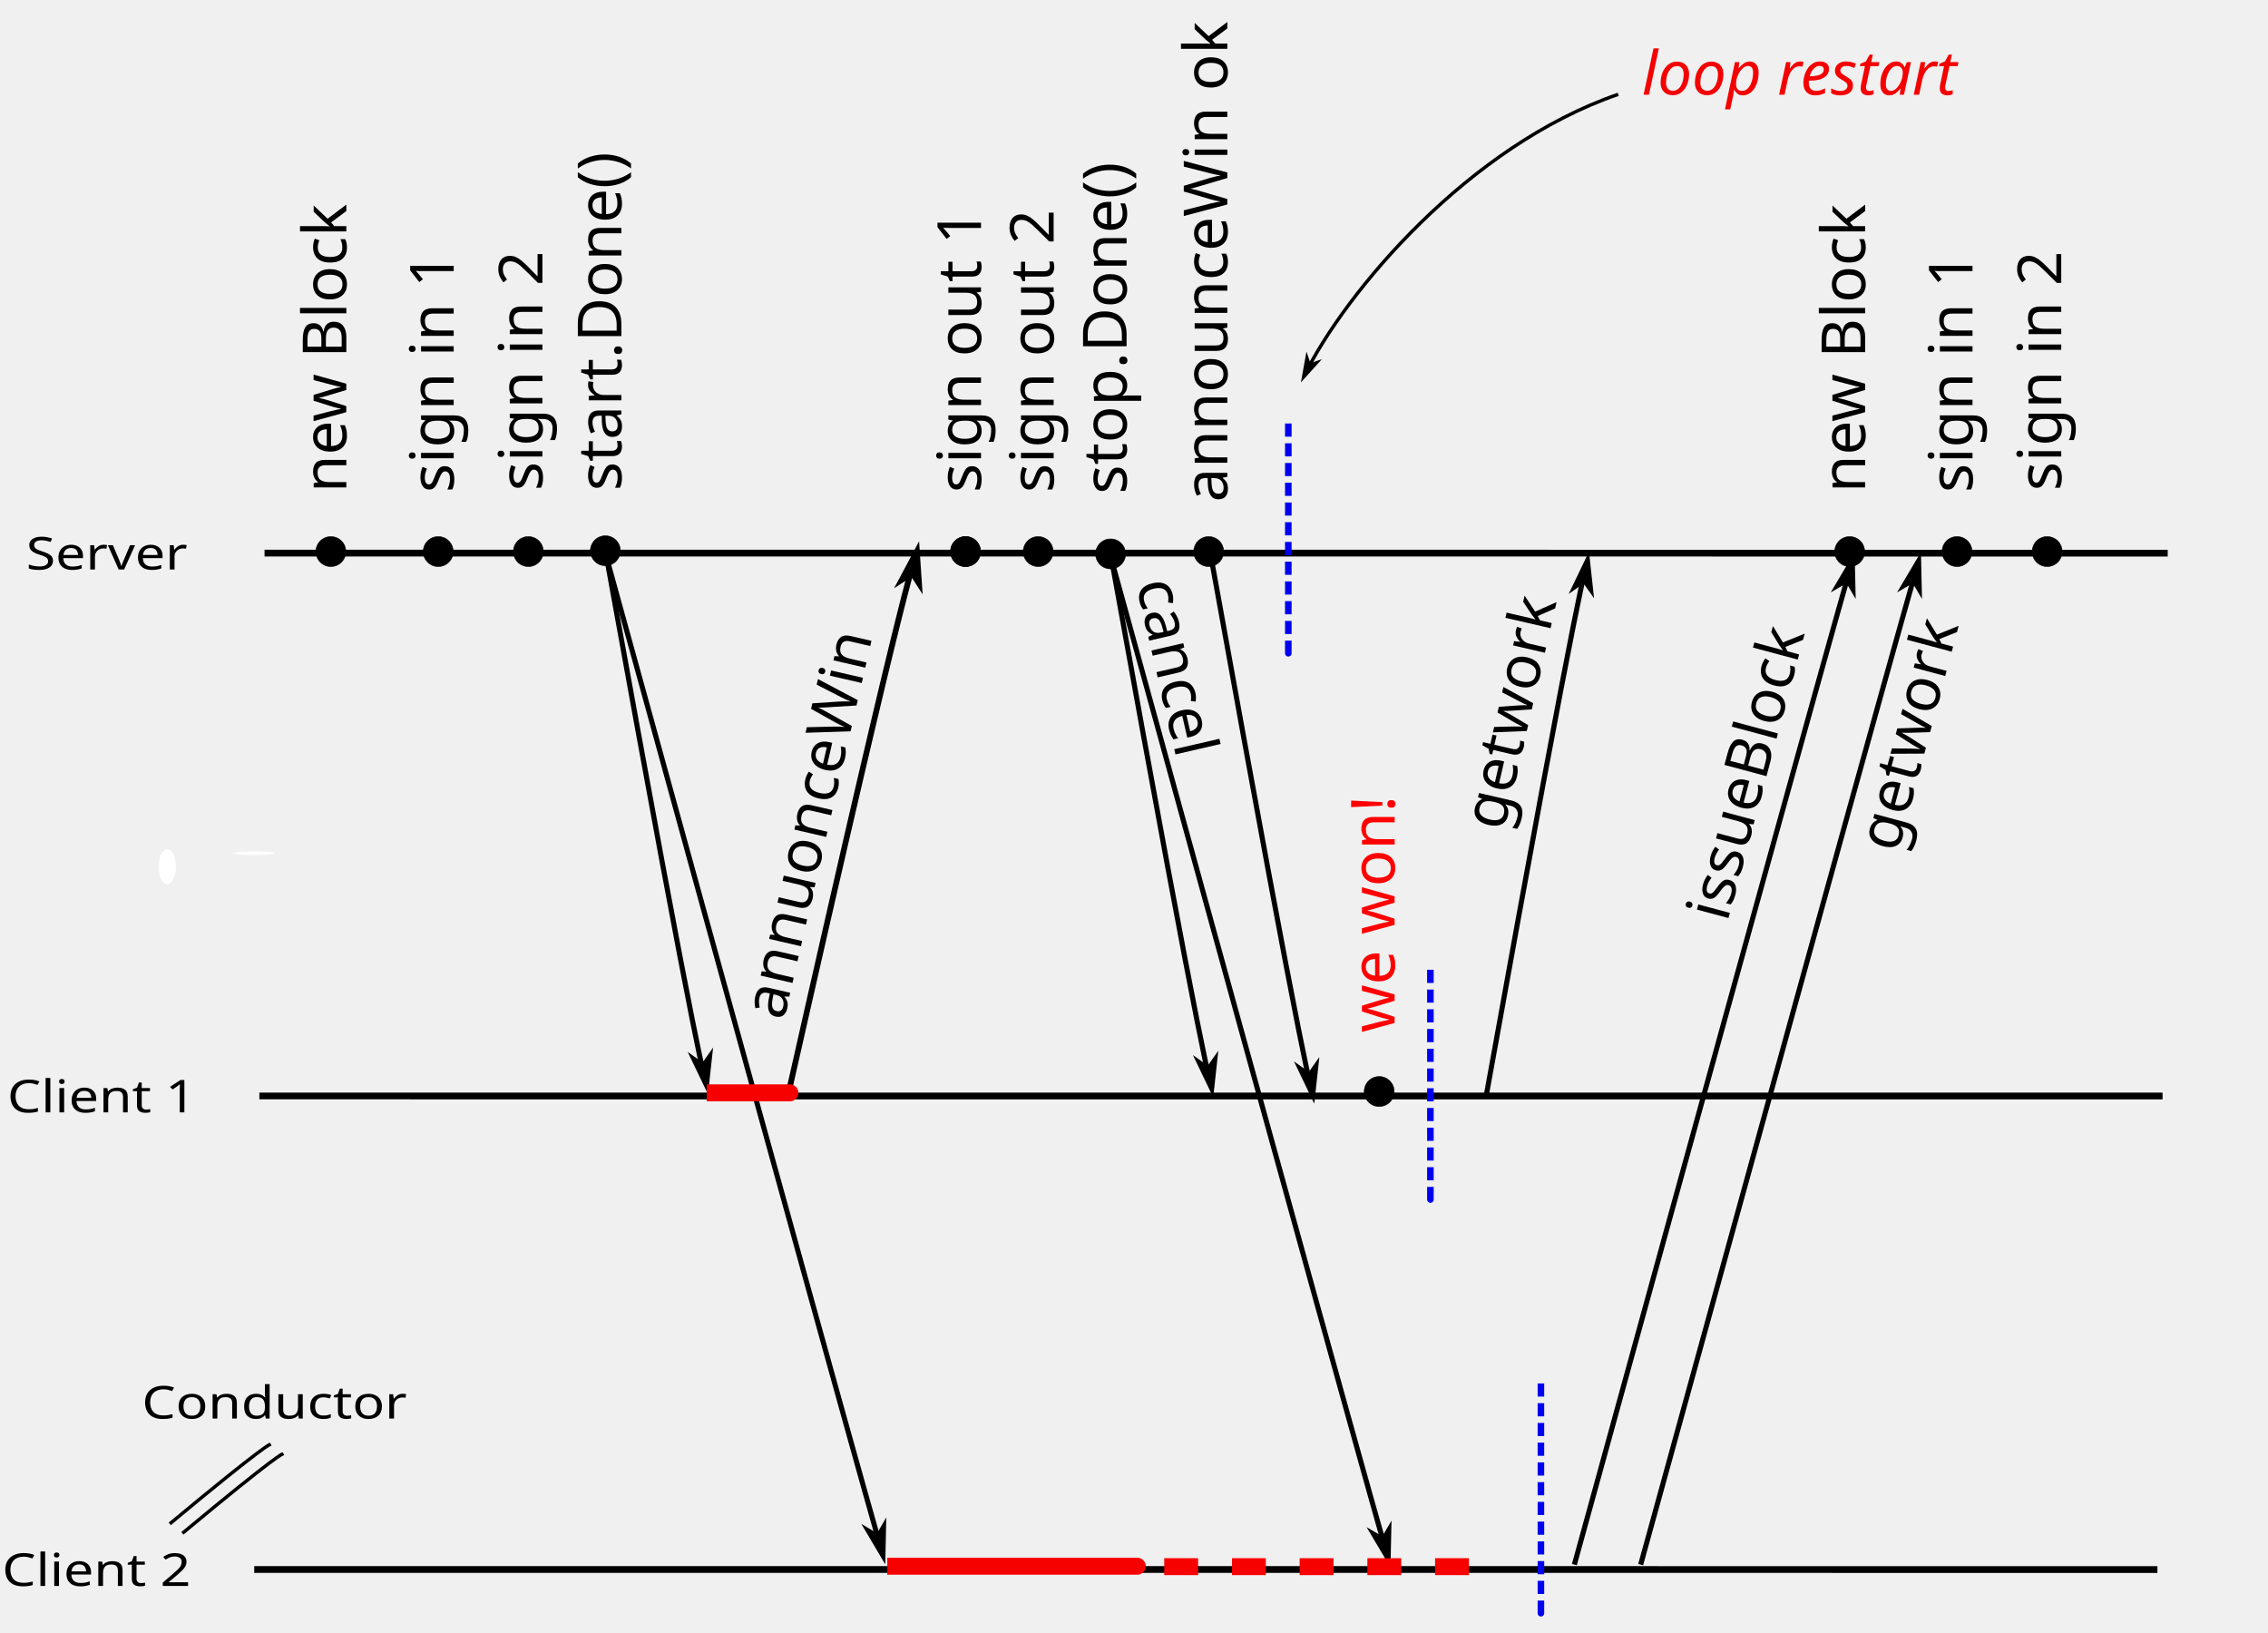
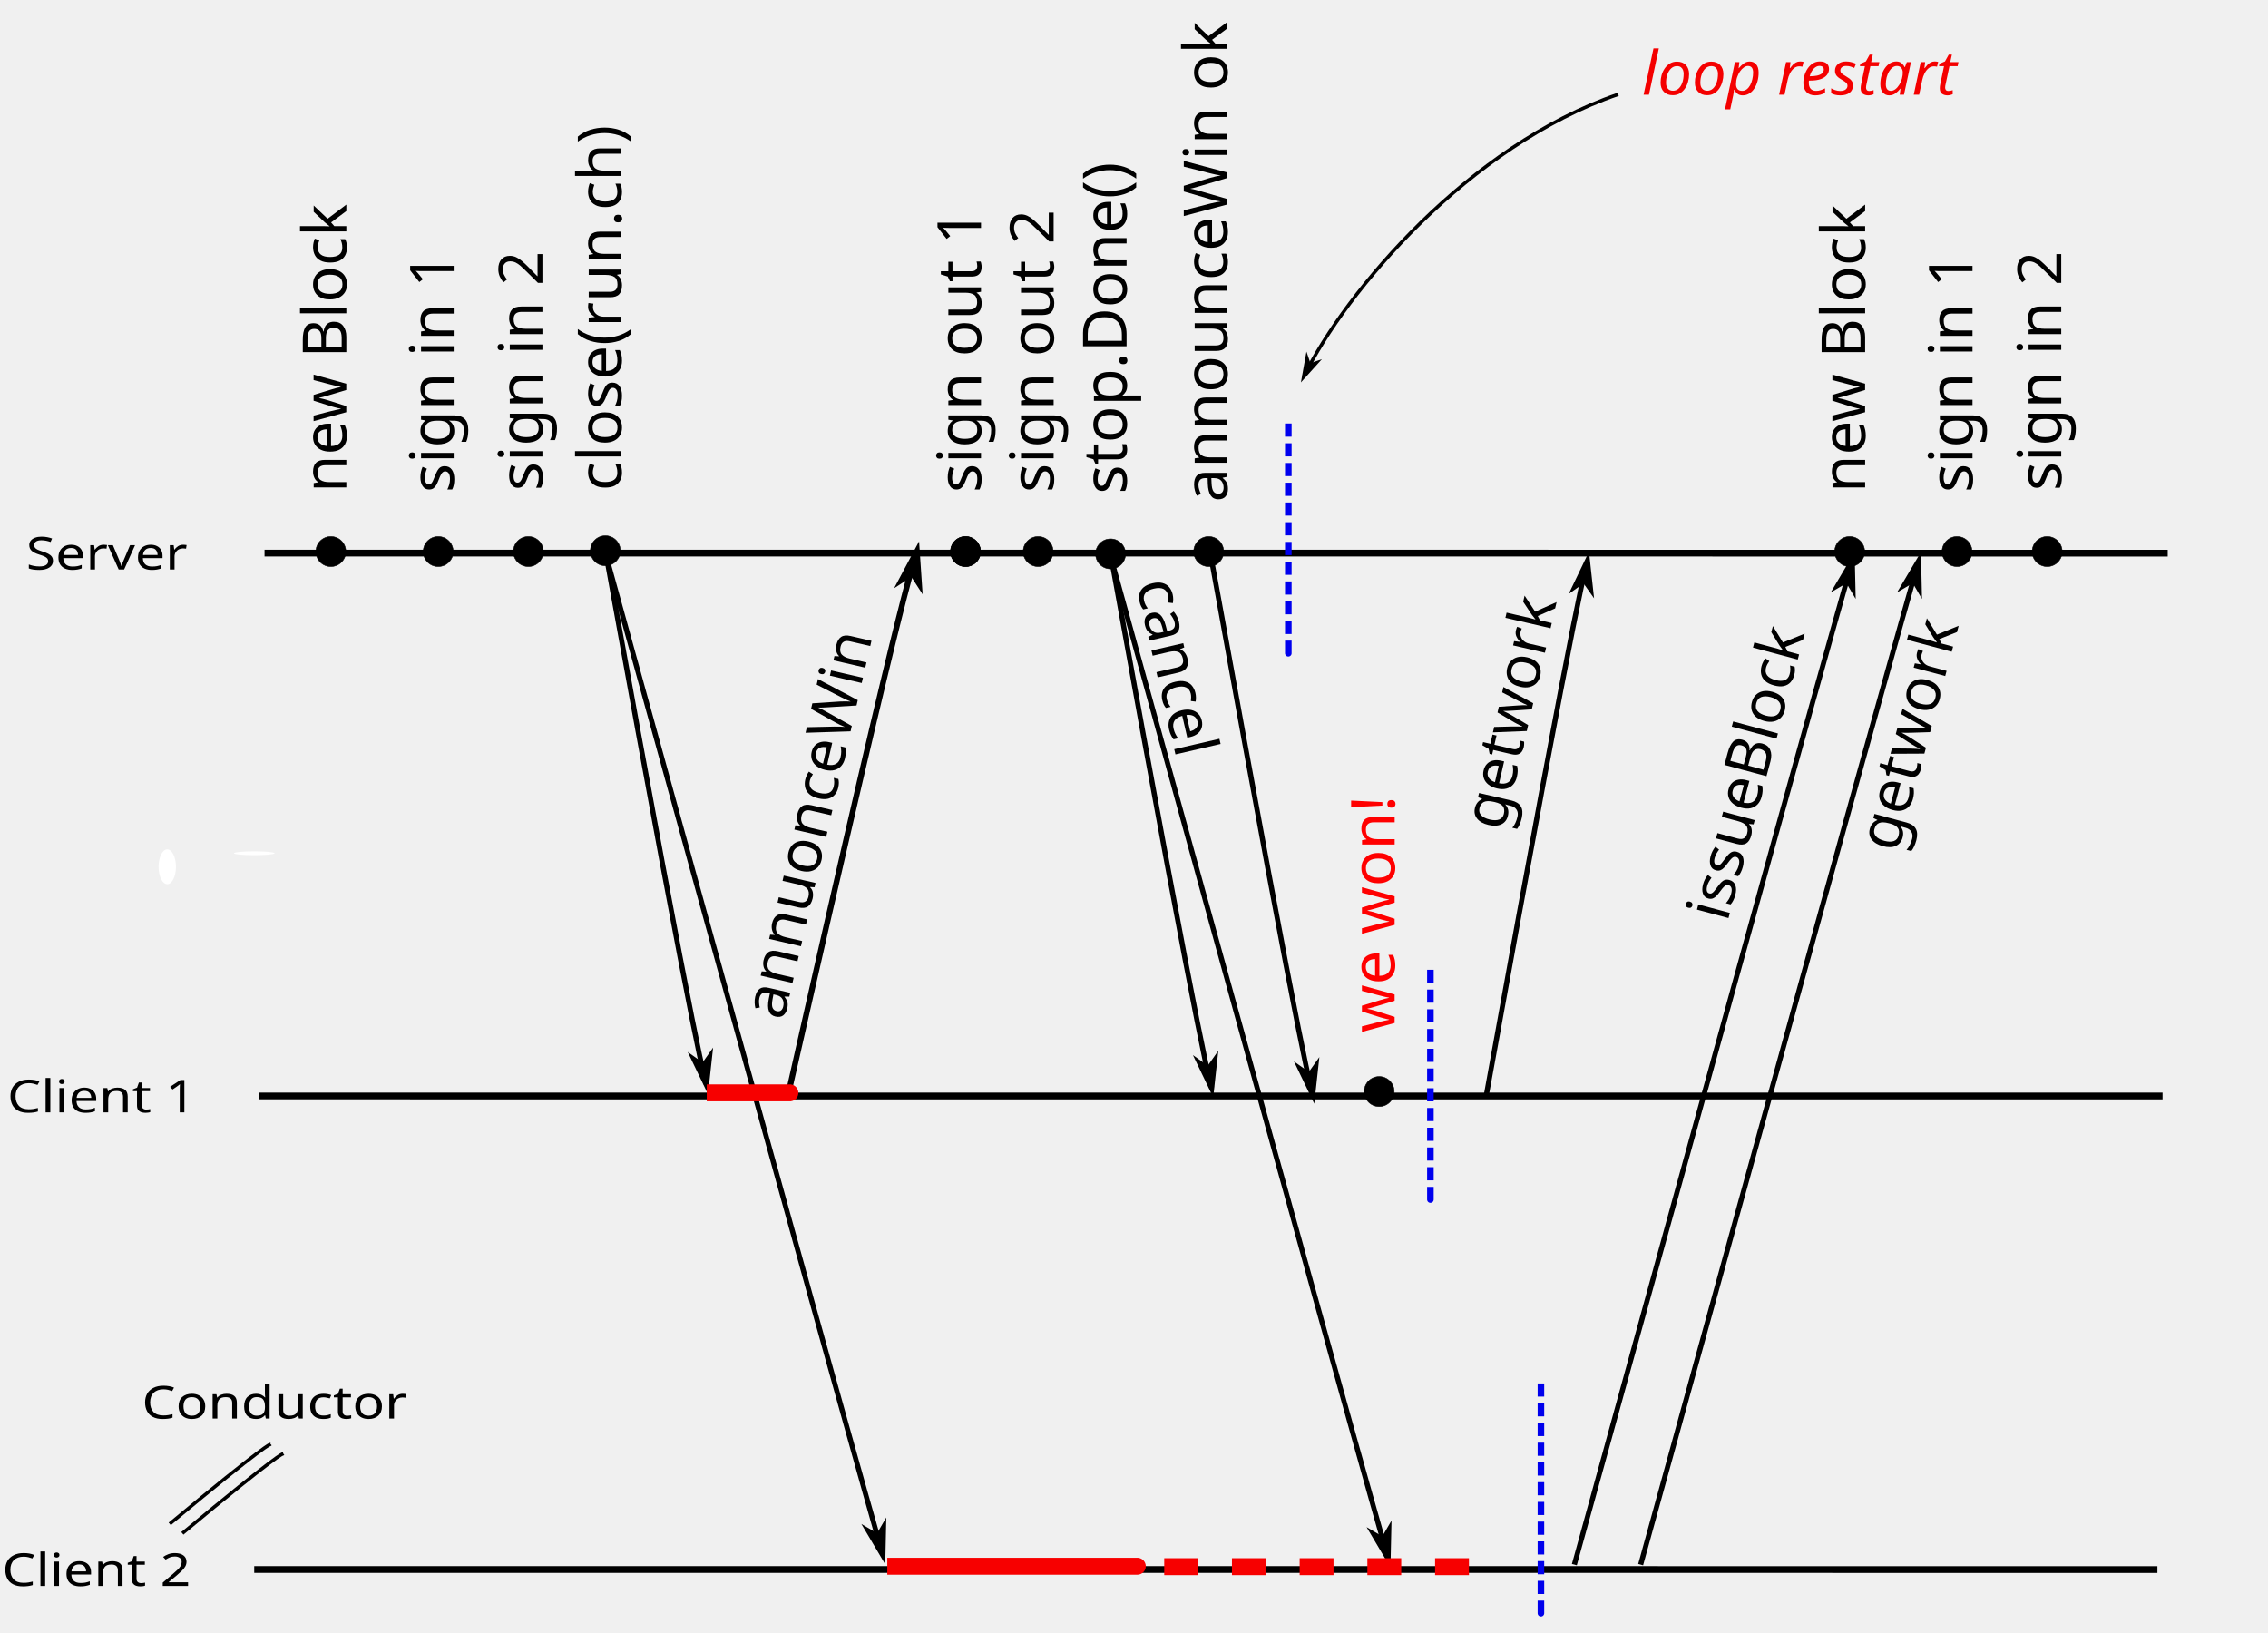
<svg xmlns="http://www.w3.org/2000/svg" width="189.059mm" height="136.083mm" viewBox="0 0 669.893 482.185" id="svg2" version="1.1">
  <defs id="defs4">
    <marker orient="auto" refY="0.0" refX="0.0" id="Arrow1Mend" style="overflow:visible;">
      <path id="path4215" d="M 0.0,0.0 L 5.0,-5.0 L -12.5,0.0 L 5.0,5.0 L 0.0,0.0 z " style="fill-rule:evenodd;stroke:#000000;stroke-width:1.0pt;marker-start:none;" transform="scale(0.4) rotate(180) translate(10,0)" />
    </marker>
    <marker style="overflow:visible" id="marker7752" refX="0" refY="0" orient="auto">
      <path transform="matrix(0.8,0,0,0.8,10,0)" style="fill:#000000;fill-opacity:1;fill-rule:evenodd;stroke:#000000;stroke-width:1pt;stroke-opacity:1" d="M 0,0 5,-5 -12.5,0 5,5 0,0 Z" id="path7754" />
    </marker>
    <marker orient="auto" refY="0" refX="0" id="marker6936" style="overflow:visible">
      <path id="path6938" d="M 0,0 5,-5 -12.5,0 5,5 0,0 Z" style="fill:#000000;fill-opacity:1;fill-rule:evenodd;stroke:#000000;stroke-width:1pt;stroke-opacity:1" transform="matrix(-0.8,0,0,-0.8,-10,0)" />
    </marker>
    <marker style="overflow:visible" id="marker11834" refX="0" refY="0" orient="auto">
      <path transform="matrix(0.8,0,0,0.8,10,0)" style="fill:#000000;fill-opacity:1;fill-rule:evenodd;stroke:#000000;stroke-width:1pt;stroke-opacity:1" d="M 0,0 5,-5 -12.5,0 5,5 0,0 Z" id="path11836" />
    </marker>
    <marker orient="auto" refY="0" refX="0" id="marker11898" style="overflow:visible">
      <path id="path11900" d="M 0,0 5,-5 -12.5,0 5,5 0,0 Z" style="fill:#000000;fill-opacity:1;fill-rule:evenodd;stroke:#000000;stroke-width:1pt;stroke-opacity:1" transform="matrix(-0.8,0,0,-0.8,-10,0)" />
    </marker>
    <marker style="overflow:visible" id="marker13756" refX="0" refY="0" orient="auto">
      <path transform="matrix(0.8,0,0,0.8,10,0)" style="fill:#f50000;fill-opacity:1;fill-rule:evenodd;stroke:#f50000;stroke-width:1pt;stroke-opacity:1" d="M 0,0 5,-5 -12.5,0 5,5 0,0 Z" id="path13758" />
    </marker>
    <marker orient="auto" refY="0" refX="0" id="marker13844" style="overflow:visible">
      <path id="path13846" d="M 0,0 5,-5 -12.5,0 5,5 0,0 Z" style="fill:#f50000;fill-opacity:1;fill-rule:evenodd;stroke:#f50000;stroke-width:1pt;stroke-opacity:1" transform="matrix(-0.8,0,0,-0.8,-10,0)" />
    </marker>
  </defs>
  <g id="layer1" transform="translate(-56.30678,-383.3013)">
    <text id="text38368" y="599.732" x="91.996" style="font-size:14.555px;font-style:normal;font-weight:normal;text-align:center;line-height:125%;letter-spacing:0px;word-spacing:0px;text-anchor:middle;fill:#000000;fill-opacity:1;stroke:none;font-family:sans-serif" xml:space="preserve" transform="scale(1.087424,0.9196049)">
      <tspan id="tspan4264" y="599.732" x="94.015">Server  </tspan>
    </text>
    <flowRoot xml:space="preserve" id="flowRoot13734" style="font-size:40px;font-style:normal;font-weight:normal;line-height:125%;letter-spacing:0px;word-spacing:0px;fill:#000000;fill-opacity:1;stroke:none;font-family:sans-serif" transform="matrix(0.3956729,0,0,0.33461,212.5722,383.3012)">
      <flowRegion id="flowRegion13736">
        <rect id="rect13738" width="200" height="48.571" x="317.143" y="941" />
      </flowRegion>
      <flowPara id="flowPara13740" />
    </flowRoot>
    <path style="fill:none;stroke:#000000;stroke-width:2;stroke-linecap:butt;stroke-linejoin:miter;stroke-miterlimit:4;stroke-opacity:1;stroke-dasharray:none" d="m 134.442,546.663 c 58.793,0 562.138,0.017 562.138,0.017" id="path3141" />
    <text transform="scale(1.087424,0.9196049)" xml:space="preserve" style="font-size:14.555px;font-style:normal;font-weight:normal;text-align:center;line-height:125%;letter-spacing:0px;word-spacing:0px;text-anchor:middle;fill:#000000;fill-opacity:1;stroke:none;font-family:sans-serif" x="90.596" y="774.089" id="text3959">
      <tspan x="92.615" y="774.089" id="tspan3961">Client 1  </tspan>
    </text>
    <flowRoot transform="matrix(0.3956729,0,0,0.33461,211.0497,541.6413)" style="font-size:40px;font-style:normal;font-weight:normal;line-height:125%;letter-spacing:0px;word-spacing:0px;fill:#000000;fill-opacity:1;stroke:none;font-family:sans-serif" id="flowRoot3963" xml:space="preserve">
      <flowRegion id="flowRegion3965">
        <rect y="941" x="317.143" height="48.571" width="200" id="rect3967" />
      </flowRegion>
      <flowPara id="flowPara3969" />
    </flowRoot>
    <path id="path3971" d="m 132.92,707.003 c 58.793,0 562.138,0.017 562.138,0.017" style="fill:none;stroke:#000000;stroke-width:2;stroke-linecap:butt;stroke-linejoin:miter;stroke-miterlimit:4;stroke-opacity:1;stroke-dasharray:none" />
    <text id="text3973" y="926.179" x="89.196" style="font-size:14.555px;font-style:normal;font-weight:normal;text-align:center;line-height:125%;letter-spacing:0px;word-spacing:0px;text-anchor:middle;fill:#000000;fill-opacity:1;stroke:none;font-family:sans-serif" xml:space="preserve" transform="scale(1.087424,0.9196049)">
      <tspan id="tspan3975" y="926.179" x="91.214">Client 2  </tspan>
    </text>
    <flowRoot xml:space="preserve" id="flowRoot3977" style="font-size:40px;font-style:normal;font-weight:normal;line-height:125%;letter-spacing:0px;word-spacing:0px;fill:#000000;fill-opacity:1;stroke:none;font-family:sans-serif" transform="matrix(0.3956729,0,0,0.33461,209.5272,701.5038)">
      <flowRegion id="flowRegion3979">
        <rect id="rect3981" width="200" height="48.571" x="317.143" y="941" />
      </flowRegion>
      <flowPara id="flowPara3983" />
    </flowRoot>
    <path style="fill:none;stroke:#000000;stroke-width:2;stroke-linecap:butt;stroke-linejoin:miter;stroke-miterlimit:4;stroke-opacity:1;stroke-dasharray:none" d="m 131.397,846.865 c 58.793,0 562.138,0.017 562.138,0.017" id="path3985" />
    <text transform="matrix(0,-1,1,0,0,0)" id="text3991" y="190.314" x="-528.805" style="font-size:18px;font-style:normal;font-weight:normal;line-height:125%;letter-spacing:0px;word-spacing:0px;fill:#000000;fill-opacity:1;stroke:none;font-family:Sans" xml:space="preserve">
      <tspan y="190.314" x="-528.805" id="tspan3993">sign in 1</tspan>
    </text>
    <text xml:space="preserve" style="font-size:18px;font-style:normal;font-weight:normal;line-height:125%;letter-spacing:0px;word-spacing:0px;fill:#000000;fill-opacity:1;stroke:none;font-family:Sans" x="-528.297" y="216.52" id="text3995" transform="matrix(0,-1,1,0,0,0)">
      <tspan id="tspan3997" x="-528.297" y="216.52">sign in 2</tspan>
    </text>
-     <text transform="matrix(0,-1,1,0,0,0)" id="text4003" y="239.836" x="-528.297" style="font-size:18px;font-style:normal;font-weight:normal;line-height:125%;letter-spacing:0px;word-spacing:0px;fill:#000000;fill-opacity:1;stroke:none;font-family:Sans" xml:space="preserve">
-       <tspan y="239.836" x="-528.297" id="tspan4005">start.Done() </tspan>
+     <text transform="matrix(0,-1,1,0,0,0)" id="text4003" y="239.836" x="-528.297" style="font-style:normal;font-weight:normal;font-size:18px;line-height:125%;font-family:Sans;letter-spacing:0px;word-spacing:0px;fill:#000000;fill-opacity:1;stroke:none" xml:space="preserve">
+       <tspan y="239.836" x="-528.297" id="tspan4005">close(run.ch) </tspan>
    </text>
    <path style="fill:none;stroke:#000000;stroke-width:1.5;stroke-linecap:butt;stroke-linejoin:miter;stroke-miterlimit:4;stroke-opacity:1;stroke-dasharray:none;marker-end:url(#Arrow1Mend)" d="m 235.145,546.184 c 28.654,159.112 29.622,156.449 29.622,156.449 l 0.162,0.947" id="path6191" />
    <path id="path8117" d="m 234.993,546.268 c 79.893,290.139 81.587,294.495 81.587,294.495 l 0.452,1.727" style="fill:none;stroke:#000000;stroke-width:1.5;stroke-linecap:butt;stroke-linejoin:miter;stroke-miterlimit:4;stroke-opacity:1;stroke-dasharray:none;marker-end:url(#Arrow1Mend)" />
    <path style="fill:#ffffff;fill-opacity:1;stroke:none" id="path8119" d="m 51.974,256.013 a 2.57,5.14 0 0 1 -2.57,5.14 2.57,5.14 0 0 1 -2.57,-5.14 2.57,5.14 0 0 1 2.57,-5.14 2.57,5.14 0 0 1 2.57,5.14 z" transform="translate(56.30678,383.3013)" />
    <path style="fill:#ffffff;fill-opacity:1;stroke:none" id="path8121" d="m 81.102,252.015 a 5.997,0.571 0 0 1 -5.997,0.571 5.997,0.571 0 0 1 -5.997,-0.571 5.997,0.571 0 0 1 5.997,-0.571 5.997,0.571 0 0 1 5.997,0.571 z" transform="translate(56.30678,383.3013)" />
    <path style="fill:#000000;fill-opacity:1;stroke:#000000;stroke-opacity:1" id="path8125" d="m 358.676,257.441 a 31.413,30.556 0 0 1 -31.413,30.556 31.413,30.556 0 0 1 -31.413,-30.556 31.413,30.556 0 0 1 31.413,-30.556 31.413,30.556 0 0 1 31.413,30.556 z" transform="matrix(0.1409787,0,0,0.1449314,139.6078,508.8999)" />
    <path transform="matrix(0.1409787,0,0,0.1449314,166.2286,508.8999)" d="m 358.676,257.441 a 31.413,30.556 0 0 1 -31.413,30.556 31.413,30.556 0 0 1 -31.413,-30.556 31.413,30.556 0 0 1 31.413,-30.556 31.413,30.556 0 0 1 31.413,30.556 z" id="path8127" style="fill:#000000;fill-opacity:1;stroke:#000000;stroke-opacity:1" />
    <path style="fill:#000000;fill-opacity:1;stroke:#000000;stroke-opacity:1" id="path8129" d="m 358.676,257.441 a 31.413,30.556 0 0 1 -31.413,30.556 31.413,30.556 0 0 1 -31.413,-30.556 31.413,30.556 0 0 1 31.413,-30.556 31.413,30.556 0 0 1 31.413,30.556 z" transform="matrix(0.1409787,0,0,0.1449314,188.9774,508.6579)" />
    <path style="fill:none;stroke:#000000;stroke-width:1.697;stroke-linecap:butt;stroke-linejoin:miter;stroke-miterlimit:4;stroke-opacity:1;stroke-dasharray:none;marker-end:url(#Arrow1Mend)" d="m 289.338,705.518 c 36.3,-160.786 37.526,-158.095 37.526,-158.095 l 0.205,-0.957" id="path8135" />
    <path id="path8139" d="m 265.052,706.086 c 25.141,0 24.92,0 24.92,0" style="fill:none;stroke:#f70000;stroke-width:5;stroke-linecap:butt;stroke-linejoin:miter;stroke-miterlimit:4;stroke-opacity:1;stroke-dasharray:none" />
    <text transform="matrix(0,-1,1,0,0,0)" id="text8147" y="346.068" x="-528.805" style="font-size:18px;font-style:normal;font-weight:normal;line-height:125%;letter-spacing:0px;word-spacing:0px;fill:#000000;fill-opacity:1;stroke:none;font-family:Sans" xml:space="preserve">
      <tspan y="346.068" x="-528.805" id="tspan8149">sign out 1</tspan>
    </text>
    <path style="fill:#000000;fill-opacity:1;stroke:#000000;stroke-opacity:1" id="path8151" d="m 358.676,257.441 a 31.413,30.556 0 0 1 -31.413,30.556 31.413,30.556 0 0 1 -31.413,-30.556 31.413,30.556 0 0 1 31.413,-30.556 31.413,30.556 0 0 1 31.413,30.556 z" transform="matrix(0.1409787,0,0,0.1449314,295.3619,508.8999)" />
    <path transform="matrix(0.1409787,0,0,0.1449314,316.8131,508.8999)" d="m 358.676,257.441 a 31.413,30.556 0 0 1 -31.413,30.556 31.413,30.556 0 0 1 -31.413,-30.556 31.413,30.556 0 0 1 31.413,-30.556 31.413,30.556 0 0 1 31.413,30.556 z" id="path8161" style="fill:#000000;fill-opacity:1;stroke:#000000;stroke-opacity:1" />
    <text xml:space="preserve" style="font-style:normal;font-weight:normal;font-size:18px;line-height:125%;font-family:Sans;letter-spacing:0px;word-spacing:0px;fill:#000000;fill-opacity:1;stroke:none" x="-529.23" y="389.062" id="text8163" transform="matrix(0,-1,1,0,0,0)">
      <tspan id="tspan8165" x="-529.23" y="389.062">stop.Done() </tspan>
    </text>
    <path id="path8167" d="m 384.37,547.116 c 28.654,159.112 29.622,156.449 29.622,156.449 l 0.162,0.947" style="fill:none;stroke:#000000;stroke-width:1.5;stroke-linecap:butt;stroke-linejoin:miter;stroke-miterlimit:4;stroke-opacity:1;stroke-dasharray:none;marker-end:url(#Arrow1Mend)" />
    <path style="fill:none;stroke:#000000;stroke-width:1.5;stroke-linecap:butt;stroke-linejoin:miter;stroke-miterlimit:4;stroke-opacity:1;stroke-dasharray:none;marker-end:url(#Arrow1Mend)" d="m 384.218,547.201 c 79.893,290.139 81.587,294.495 81.587,294.495 l 0.452,1.727" id="path8169" />
    <path transform="matrix(0.1409787,0,0,0.1449314,338.2029,509.5906)" d="m 358.676,257.441 a 31.413,30.556 0 0 1 -31.413,30.556 31.413,30.556 0 0 1 -31.413,-30.556 31.413,30.556 0 0 1 31.413,-30.556 31.413,30.556 0 0 1 31.413,30.556 z" id="path8171" style="fill:#000000;fill-opacity:1;stroke:#000000;stroke-opacity:1" />
    <path id="path8175" d="m 318.384,845.9 c 74.619,0 73.965,0 73.965,0" style="fill:none;stroke:#f70000;stroke-width:5;stroke-linecap:butt;stroke-linejoin:miter;stroke-miterlimit:4;stroke-opacity:1;stroke-dasharray:none" />
    <path style="fill:none;stroke:#f70000;stroke-width:5;stroke-linecap:butt;stroke-linejoin:miter;stroke-miterlimit:4;stroke-opacity:1;stroke-dasharray:10, 10;stroke-dashoffset:0" d="m 400.184,846.028 c 99.2,0 98.33,0 98.33,0" id="path8177" />
    <text xml:space="preserve" style="font-size:18px;font-style:normal;font-weight:normal;line-height:125%;letter-spacing:0px;word-spacing:0px;fill:#000000;fill-opacity:1;stroke:none;font-family:Sans" x="629.595" y="-256.809" id="text8183" transform="matrix(0.2249511,0.9743701,-0.9743701,0.2249511,0,0)">
      <tspan id="tspan8185" x="629.595" y="-256.809">cancel</tspan>
    </text>
    <path transform="matrix(0.1409787,0,0,0.1449314,295.3619,508.8999)" d="m 358.676,257.441 a 31.413,30.556 0 0 1 -31.413,30.556 31.413,30.556 0 0 1 -31.413,-30.556 31.413,30.556 0 0 1 31.413,-30.556 31.413,30.556 0 0 1 31.413,30.556 z" id="path8187" style="fill:#000000;fill-opacity:1;stroke:#000000;stroke-opacity:1" />
    <text transform="matrix(0,-1,1,0,0,0)" id="text8189" y="418.815" x="-531.603" style="font-size:18px;font-style:normal;font-weight:normal;line-height:125%;letter-spacing:0px;word-spacing:0px;fill:#000000;fill-opacity:1;stroke:none;font-family:Sans" xml:space="preserve">
      <tspan y="418.815" x="-531.603" id="tspan8191">announceWin ok</tspan>
    </text>
    <path style="fill:#000000;fill-opacity:1;stroke:#000000;stroke-opacity:1" id="path8193" d="m 358.676,257.441 a 31.413,30.556 0 0 1 -31.413,30.556 31.413,30.556 0 0 1 -31.413,-30.556 31.413,30.556 0 0 1 31.413,-30.556 31.413,30.556 0 0 1 31.413,30.556 z" transform="matrix(0.1409787,0,0,0.1449314,367.1767,508.8999)" />
    <path style="fill:none;stroke:#000000;stroke-width:1.5;stroke-linecap:butt;stroke-linejoin:miter;stroke-miterlimit:4;stroke-opacity:1;stroke-dasharray:none;marker-end:url(#Arrow1Mend)" d="m 414.216,548.982 c 28.654,159.112 29.622,156.449 29.622,156.449 l 0.162,0.947" id="path8195" />
    <text transform="matrix(0,-1,1,0,0,0)" id="text8197" y="468.246" x="-688.29" style="font-size:18px;font-style:normal;font-weight:normal;line-height:125%;letter-spacing:0px;word-spacing:0px;fill:#000000;fill-opacity:1;stroke:none;font-family:Sans" xml:space="preserve">
      <tspan y="468.246" x="-688.29" id="tspan8199" style="fill:#ff0000">we won!</tspan>
    </text>
    <path style="fill:#000000;fill-opacity:1;stroke:#000000;stroke-opacity:1" id="path8201" d="m 358.676,257.441 a 31.413,30.556 0 0 1 -31.413,30.556 31.413,30.556 0 0 1 -31.413,-30.556 31.413,30.556 0 0 1 31.413,-30.556 31.413,30.556 0 0 1 31.413,30.556 z" transform="matrix(0.1409787,0,0,0.1449314,417.5403,668.3847)" />
    <text transform="matrix(0,-1,1,0,0,0)" id="text8203" y="158.603" x="-528.805" style="font-size:18px;font-style:normal;font-weight:normal;line-height:125%;letter-spacing:0px;word-spacing:0px;fill:#000000;fill-opacity:1;stroke:none;font-family:Sans" xml:space="preserve">
      <tspan y="158.603" x="-528.805" id="tspan8205">new Block</tspan>
    </text>
    <path style="fill:#000000;fill-opacity:1;stroke:#000000;stroke-opacity:1" id="path8207" d="m 358.676,257.441 a 31.413,30.556 0 0 1 -31.413,30.556 31.413,30.556 0 0 1 -31.413,-30.556 31.413,30.556 0 0 1 31.413,-30.556 31.413,30.556 0 0 1 31.413,30.556 z" transform="matrix(0.1409787,0,0,0.1449314,107.8974,508.8999)" />
    <path id="path8209" d="m 495.357,706.549 c 28.654,-159.112 29.622,-156.449 29.622,-156.449 l 0.162,-0.947" style="fill:none;stroke:#000000;stroke-width:1.5;stroke-linecap:butt;stroke-linejoin:miter;stroke-miterlimit:4;stroke-opacity:1;stroke-dasharray:none;marker-end:url(#Arrow1Mend)" />
    <path id="path8211" d="M 521.319,845.431 C 601.213,555.293 602.907,550.936 602.907,550.936 l 0.452,-1.727" style="fill:none;stroke:#000000;stroke-width:1.5;stroke-linecap:butt;stroke-linejoin:miter;stroke-miterlimit:4;stroke-opacity:1;stroke-dasharray:none;marker-end:url(#Arrow1Mend)" />
    <path style="fill:none;stroke:#0000ee;stroke-width:1.943;stroke-linecap:butt;stroke-linejoin:miter;stroke-miterlimit:4;stroke-opacity:1;stroke-dasharray:3.887, 1.943;stroke-dashoffset:0" d="m 478.801,669.738 c 0,68.464 0,67.864 0,67.864" id="path8213" />
    <path id="path8215" d="m 511.445,791.916 c 0,68.464 0,67.864 0,67.864" style="fill:none;stroke:#0000ec;stroke-width:1.943;stroke-linecap:butt;stroke-linejoin:miter;stroke-miterlimit:4;stroke-opacity:1;stroke-dasharray:3.887, 1.943;stroke-dashoffset:0" />
    <path style="fill:none;stroke:#000000;stroke-width:1.5;stroke-linecap:butt;stroke-linejoin:miter;stroke-miterlimit:4;stroke-opacity:1;stroke-dasharray:none;marker-end:url(#Arrow1Mend)" d="M 540.905,845.431 C 620.798,555.293 622.492,550.936 622.492,550.936 l 0.452,-1.727" id="path8217" />
    <text xml:space="preserve" style="font-size:18px;font-style:normal;font-weight:normal;line-height:125%;letter-spacing:0px;word-spacing:0px;fill:#000000;fill-opacity:1;stroke:none;font-family:Sans" x="-528.805" y="638.923" id="text8219" transform="matrix(0,-1,1,0,0,0)">
      <tspan id="tspan8221" x="-528.805" y="638.923">sign in 1</tspan>
    </text>
    <text transform="matrix(0,-1,1,0,0,0)" id="text8223" y="665.129" x="-528.297" style="font-size:18px;font-style:normal;font-weight:normal;line-height:125%;letter-spacing:0px;word-spacing:0px;fill:#000000;fill-opacity:1;stroke:none;font-family:Sans" xml:space="preserve">
      <tspan y="665.129" x="-528.297" id="tspan8225">sign in 2</tspan>
    </text>
    <path transform="matrix(0.1409787,0,0,0.1449314,588.2169,508.8999)" d="m 358.676,257.441 a 31.413,30.556 0 0 1 -31.413,30.556 31.413,30.556 0 0 1 -31.413,-30.556 31.413,30.556 0 0 1 31.413,-30.556 31.413,30.556 0 0 1 31.413,30.556 z" id="path8227" style="fill:#000000;fill-opacity:1;stroke:#000000;stroke-opacity:1" />
    <path style="fill:#000000;fill-opacity:1;stroke:#000000;stroke-opacity:1" id="path8229" d="m 358.676,257.441 a 31.413,30.556 0 0 1 -31.413,30.556 31.413,30.556 0 0 1 -31.413,-30.556 31.413,30.556 0 0 1 31.413,-30.556 31.413,30.556 0 0 1 31.413,30.556 z" transform="matrix(0.1409787,0,0,0.1449314,614.8378,508.8999)" />
    <text xml:space="preserve" style="font-size:18px;font-style:normal;font-weight:normal;line-height:125%;letter-spacing:0px;word-spacing:0px;fill:#000000;fill-opacity:1;stroke:none;font-family:Sans" x="-528.805" y="607.212" id="text8231" transform="matrix(0,-1,1,0,0,0)">
      <tspan id="tspan8233" x="-528.805" y="607.212">new Block</tspan>
    </text>
    <path transform="matrix(0.1409787,0,0,0.1449314,556.5065,508.8999)" d="m 358.676,257.441 a 31.413,30.556 0 0 1 -31.413,30.556 31.413,30.556 0 0 1 -31.413,-30.556 31.413,30.556 0 0 1 31.413,-30.556 31.413,30.556 0 0 1 31.413,30.556 z" id="path8235" style="fill:#000000;fill-opacity:1;stroke:#000000;stroke-opacity:1" />
    <text xml:space="preserve" style="font-size:18px;font-style:normal;font-weight:normal;line-height:125%;letter-spacing:0px;word-spacing:0px;fill:#000000;fill-opacity:1;stroke:none;font-family:Sans" x="-500.305" y="629.078" id="text8237" transform="matrix(0.2249511,-0.9743701,0.9743701,0.2249511,0,0)">
      <tspan id="tspan8239" x="-500.305" y="629.078">getwork</tspan>
    </text>
    <text transform="matrix(0.258819,-0.9659258,0.9659258,0.258819,0,0)" id="text8241" y="760.251" x="-454.122" style="font-size:18px;font-style:normal;font-weight:normal;line-height:125%;letter-spacing:0px;word-spacing:0px;fill:#000000;fill-opacity:1;stroke:none;font-family:Sans" xml:space="preserve">
      <tspan y="760.251" x="-454.122" id="tspan8243">getwork</tspan>
    </text>
    <text xml:space="preserve" style="font-size:18px;font-style:normal;font-weight:normal;line-height:125%;letter-spacing:0px;word-spacing:0px;fill:#000000;fill-opacity:1;stroke:none;font-family:Sans" x="-486.976" y="716.914" id="text8245" transform="matrix(0.258819,-0.9659258,0.9659258,0.258819,0,0)">
      <tspan id="tspan8247" x="-486.976" y="716.914">issueBlock</tspan>
    </text>
    <path id="path8249" d="m 436.832,508.388 c 0,68.464 0,67.864 0,67.864" style="fill:none;stroke:#0000ee;stroke-width:1.943;stroke-linecap:butt;stroke-linejoin:miter;stroke-miterlimit:4;stroke-opacity:1;stroke-dasharray:3.887, 1.943;stroke-dashoffset:0" />
    <g id="g8449" transform="translate(-48.49829,21.45117)">
      <path id="path8251" d="m 154.936,811.94 c 28.654,-23.839 29.622,-23.44 29.622,-23.44 l 0.162,-0.142" style="fill:none;stroke:#000000;stroke-width:1;stroke-linecap:butt;stroke-linejoin:miter;stroke-miterlimit:4;stroke-opacity:1;stroke-dasharray:none;marker-end:none" />
      <path style="fill:none;stroke:#000000;stroke-width:1;stroke-linecap:butt;stroke-linejoin:miter;stroke-miterlimit:4;stroke-opacity:1;stroke-dasharray:none;marker-end:none" d="m 158.667,814.738 c 28.654,-23.839 29.622,-23.44 29.622,-23.44 l 0.162,-0.142" id="path8447" />
    </g>
    <text xml:space="preserve" style="font-size:18px;font-style:normal;font-weight:normal;line-height:125%;letter-spacing:0px;word-spacing:0px;fill:#000000;fill-opacity:1;stroke:none;font-family:Sans" x="-528.805" y="367.519" id="text8457" transform="matrix(0,-1,1,0,0,0)">
      <tspan id="tspan8459" x="-528.805" y="367.519">sign out 2</tspan>
    </text>
    <text transform="matrix(0.2249511,-0.9743701,0.9743701,0.2249511,0,0)" id="text8461" y="434.47" x="-602.665" style="font-style:normal;font-weight:normal;font-size:18px;line-height:125%;font-family:Sans;letter-spacing:0px;word-spacing:0px;fill:#000000;fill-opacity:1;stroke:none" xml:space="preserve">
      <tspan y="434.47" x="-602.665" id="tspan8463">annuonceWin</tspan>
    </text>
    <path style="fill:none;stroke:#000000;stroke-width:1;stroke-linecap:butt;stroke-linejoin:miter;stroke-miterlimit:4;stroke-opacity:1;stroke-dasharray:none;marker-end:url(#Arrow1Mend)" d="m 534.277,411.166 c -44.127,15.123 -80.588,58.319 -92.852,83.312" id="path8465" />
    <text xml:space="preserve" style="font-size:18px;font-style:normal;font-weight:normal;line-height:125%;letter-spacing:0px;word-spacing:0px;fill:#f40000;fill-opacity:1;stroke:none;font-family:Sans;" x="541.29" y="411.281" id="text8467">
      <tspan id="tspan8469" x="541.29" y="411.281" style="font-style:oblique;-inkscape-font-specification:Sans Oblique;fill:#f40000;fill-opacity:1;">loop restart</tspan>
    </text>
    <text transform="scale(1.087424,0.9196049)" xml:space="preserve" style="font-style:normal;font-weight:normal;font-size:14.555px;line-height:125%;font-family:sans-serif;text-align:center;letter-spacing:0px;word-spacing:0px;text-anchor:middle;fill:#000000;fill-opacity:1;stroke:none" x="137.226" y="872.427" id="text5158">
      <tspan x="139.543" y="872.427" id="tspan5160">Conductor  </tspan>
    </text>
  </g>
</svg>
